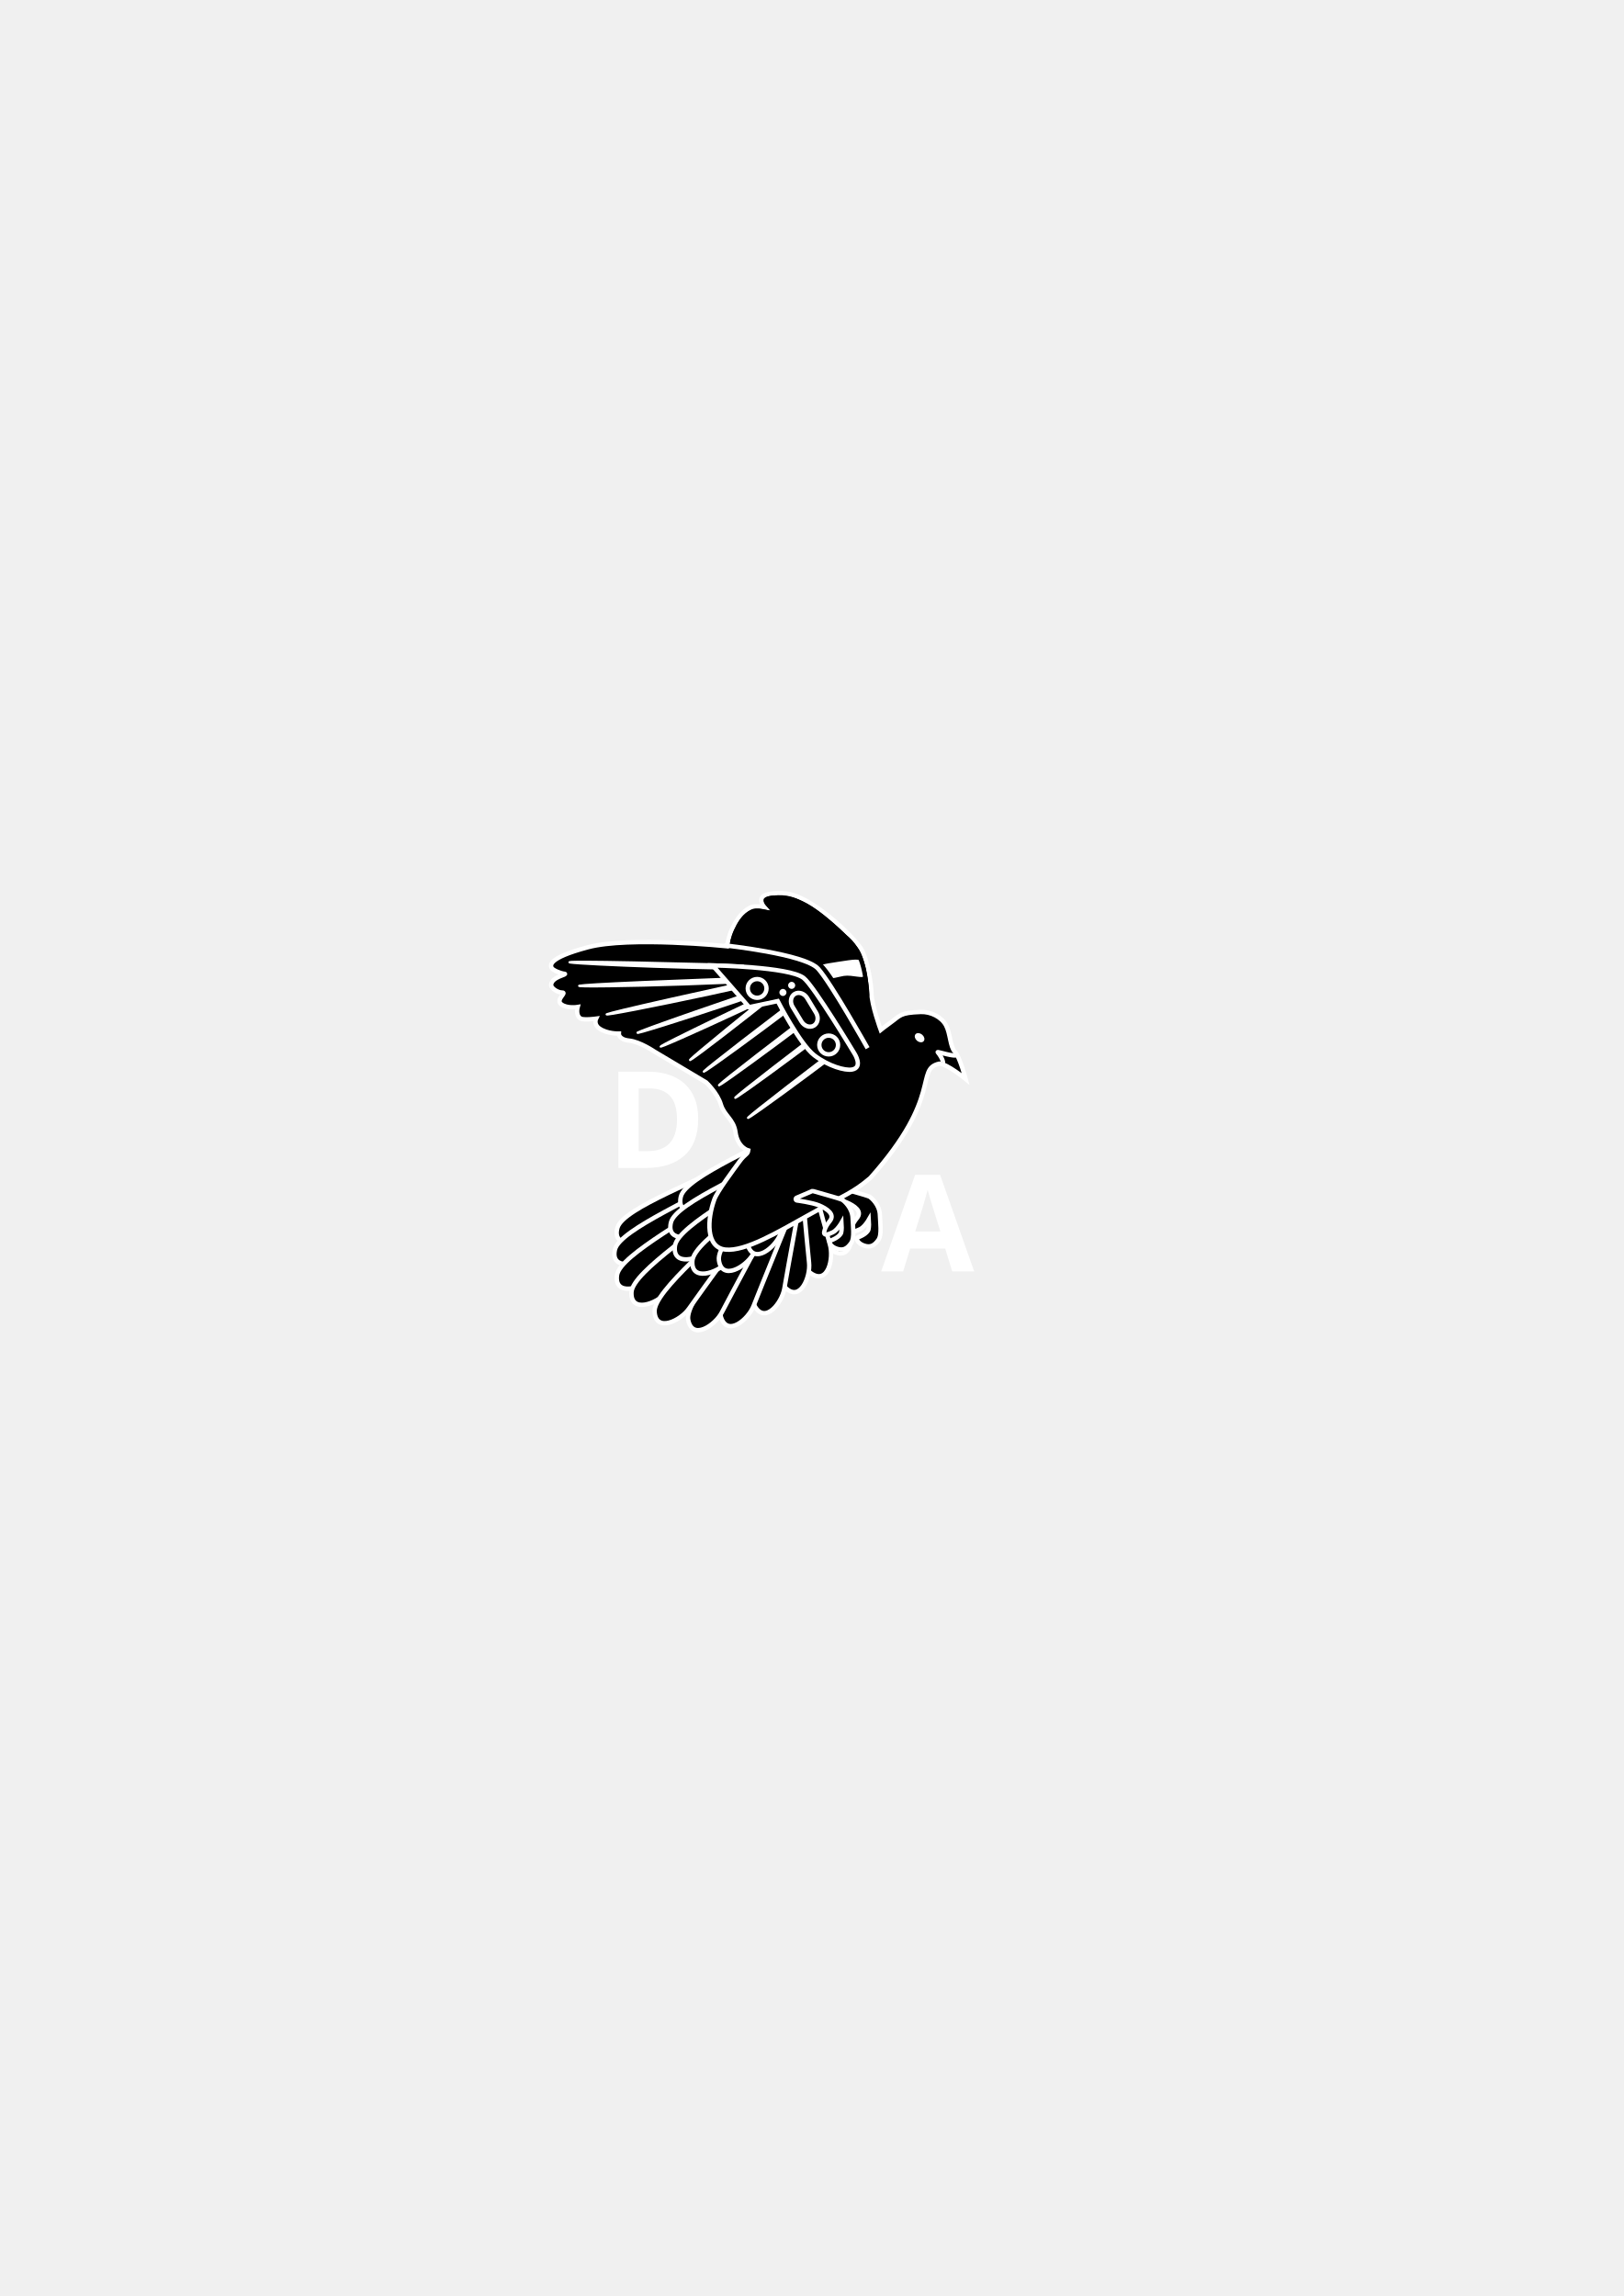
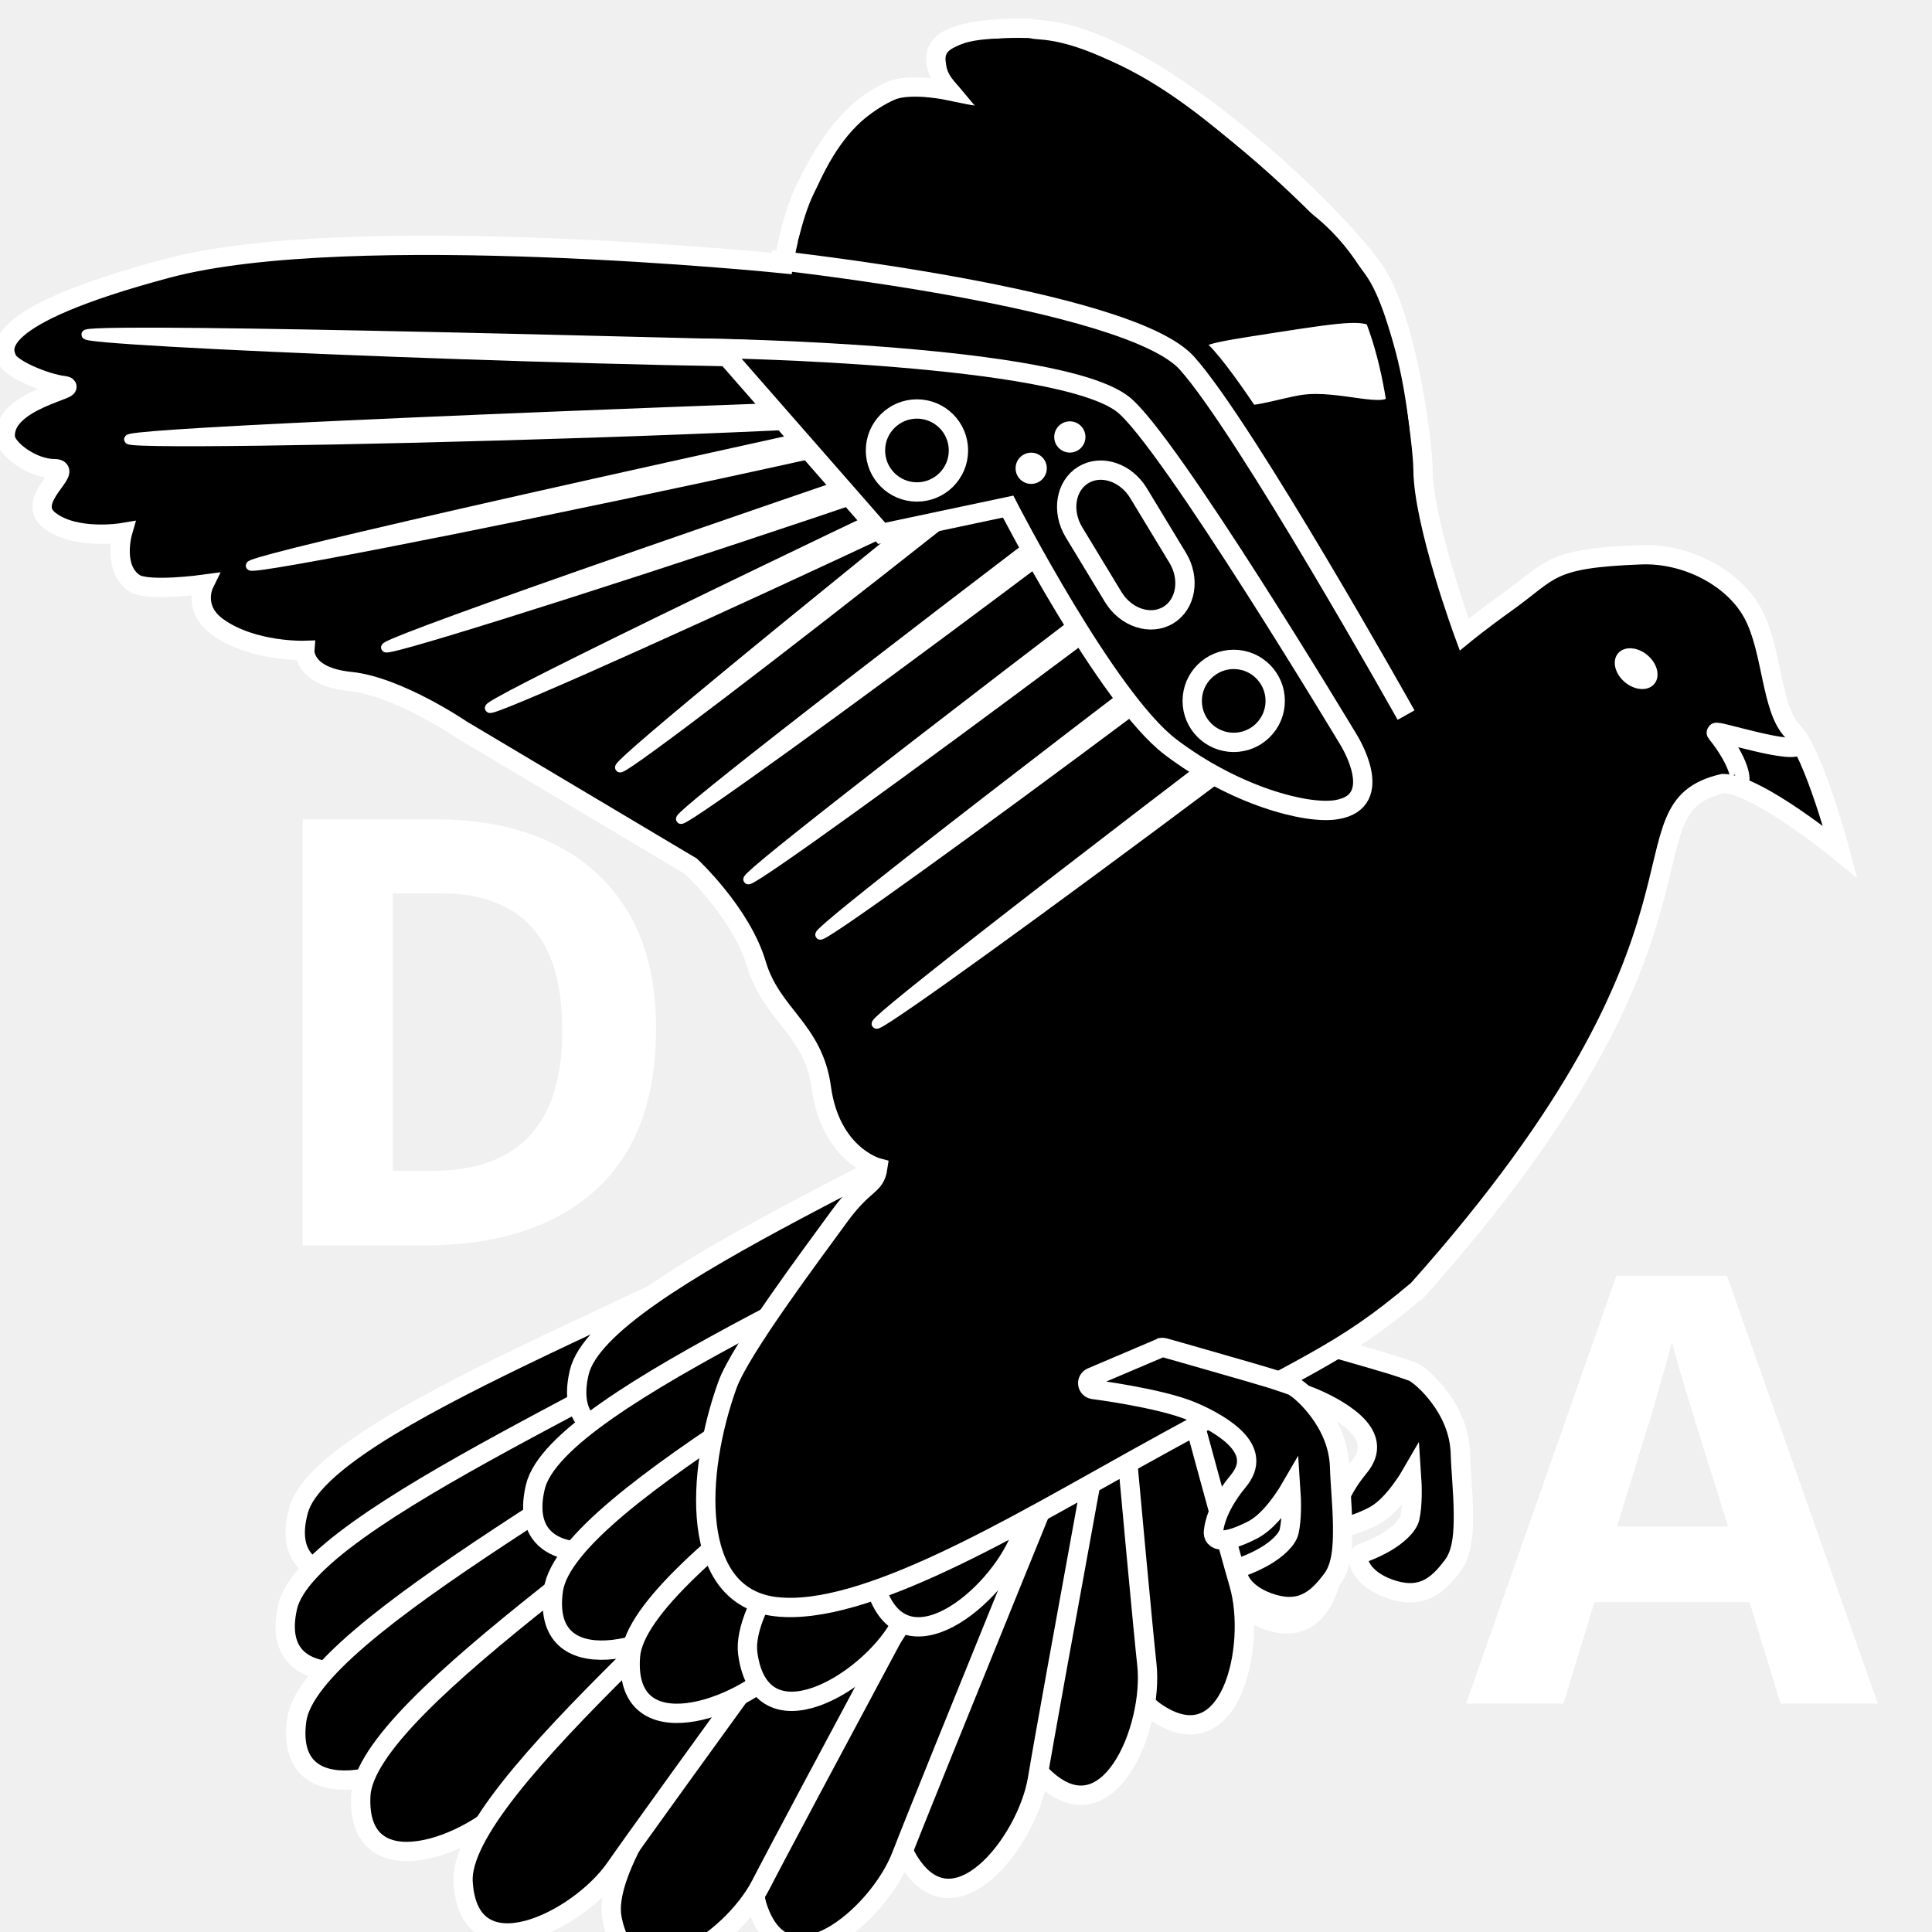
- <svg xmlns="http://www.w3.org/2000/svg" width="744.094" height="1052.362" id="svg3646" version="1.1">
+ <svg xmlns="http://www.w3.org/2000/svg" width="200" height="200" id="svg3646" version="1.1">
  <defs id="defs3648" />
-   <g id="layer1">
-     <g id="g4413" transform="translate(-246.1506,242.892)">
+   <g id="layer1" transform="translate(-280.2047,-267.0809)">
+     <g id="g4413" transform="matrix(1.0,0,0,1.0,-217.9913,103.5659)">
      <path id="path4415" d="m 604.797,172.793 c -6.566,-2.925 5.872,4.604 14.067,8.654 1.419,0.696 2.491,1.203 3.41,1.629 l -0.609,-1.457 c -1.602,-0.996 -3.103,-1.877 -3.103,-1.877 -7.273,-3.813 -11.576,-5.974 -13.765,-6.949 z" style="fill:#ffffff;fill-opacity:1;stroke:#ffffff;stroke-width:0.448;stroke-linecap:butt;stroke-linejoin:miter;stroke-miterlimit:4;stroke-opacity:1;stroke-dasharray:none" />
      <path style="fill:#ffffff;fill-opacity:1;stroke:#ffffff;stroke-width:0.448;stroke-linecap:butt;stroke-linejoin:miter;stroke-miterlimit:4;stroke-opacity:1;stroke-dasharray:none" d="m 595.561,177.13 c -6.947,-1.846 6.528,3.614 15.262,6.311 1.511,0.462 2.65,0.792 3.625,1.067 l -0.832,-1.341 c -1.74,-0.729 -3.361,-1.361 -3.361,-1.361 -7.786,-2.611 -12.378,-4.061 -14.693,-4.676 z" id="path4417" />
      <path id="path4419" d="m 590.086,182.586 c -7.078,-1.252 6.81,3.049 15.741,4.998 1.545,0.333 2.708,0.565 3.702,0.756 l -0.943,-1.266 c -1.795,-0.58 -3.464,-1.071 -3.464,-1.071 -7.979,-1.943 -12.677,-2.999 -15.036,-3.417 z" style="fill:#ffffff;fill-opacity:1;stroke:#ffffff;stroke-width:0.448;stroke-linecap:butt;stroke-linejoin:miter;stroke-miterlimit:4;stroke-opacity:1;stroke-dasharray:none" />
      <text xml:space="preserve" style="font-size:61.778px;font-style:normal;font-variant:normal;font-weight:normal;font-stretch:normal;line-height:125%;letter-spacing:0px;word-spacing:0px;fill:#ffffff;fill-opacity:1;stroke:none;font-family:Alegreya Sans SC;-inkscape-font-specification:Alegreya Sans SC" x="649.964" y="339.878" id="text4421">
        <tspan style="font-weight:bold;fill:#ffffff;-inkscape-font-specification:Alegreya Sans SC Bold" id="tspan4423" x="649.964" y="339.878">A</tspan>
      </text>
      <path d="m 616.438,306.219 a 0.659,0.659 0 0 0 -0.094,0.062 l -7.125,3.031 a 0.659,0.659 0 0 0 0.156,1.25 c 0,0 6.873,0.873 10.188,2.25 1.707,0.709 3.709,1.808 4.812,3.062 0.552,0.627 0.864,1.284 0.906,1.938 0.043,0.654 -0.16,1.385 -0.875,2.25 -1.223,1.479 -1.886,2.791 -2.219,3.75 -0.333,0.959 -0.344,1.594 -0.344,1.594 a 0.659,0.659 0 0 0 0.281,0.562 c 0,0 0.091,0.068 0.156,0.094 0.065,0.026 0.133,0.047 0.219,0.062 0.172,0.03 0.38,0.039 0.656,0 0.553,-0.078 1.366,-0.324 2.656,-0.969 1.475,-0.737 2.685,-2.312 3.594,-3.688 0.263,-0.399 0.235,-0.404 0.438,-0.75 0.1,1.448 0.126,3.215 -0.156,4.531 -0.19,0.885 -1.324,1.895 -2.531,2.594 -1.208,0.699 -2.375,1.094 -2.375,1.094 a 0.659,0.659 0 0 0 -0.438,0.719 c 0,0 0.092,0.564 0.531,1.156 0.439,0.592 1.246,1.283 2.594,1.781 1.56,0.577 2.852,0.578 3.938,0.094 1.085,-0.484 1.893,-1.368 2.719,-2.469 1.003,-1.338 1.119,-3.39 1.094,-5.531 -0.025,-2.142 -0.265,-4.412 -0.312,-6.062 -0.068,-2.377 -1.065,-4.35 -2.125,-5.781 -1.06,-1.431 -2.105,-2.281 -2.625,-2.594 -0.142,-0.085 -0.231,-0.102 -0.375,-0.156 -0.144,-0.054 -0.321,-0.117 -0.531,-0.188 -0.42,-0.14 -0.986,-0.336 -1.625,-0.531 -1.279,-0.391 -2.89,-0.847 -4.5,-1.312 -3.219,-0.932 -6.344,-1.812 -6.344,-1.812 a 0.659,0.659 0 0 0 -0.344,-0.031 z" id="path4425" style="fill:#000000;fill-opacity:1;stroke:#ffffff;stroke-width:2;stroke-linecap:butt;stroke-linejoin:miter;stroke-miterlimit:4;stroke-opacity:1;stroke-dasharray:none" transform="translate(14.46429,-4.642857)" />
      <path style="fill:#000000;fill-opacity:1;stroke:#ffffff;stroke-width:2;stroke-linecap:butt;stroke-linejoin:miter;stroke-miterlimit:4;stroke-opacity:1;stroke-dasharray:none" d="m 609.215,268.078 c 6.339,17.76 10.28,57.846 18.82,62.527 8.54,4.681 9.776,-7.967 7.184,-14.083 -2.592,-6.117 -20.594,-51.1 -20.594,-51.1 z" id="path4427" />
      <path id="path4429" d="m 606.276,276.34 c 4.223,18.378 3.461,58.65 11.397,64.296 7.936,5.646 10.639,-6.772 8.778,-13.149 -1.861,-6.377 -14.492,-53.154 -14.492,-53.154 z" style="fill:#000000;fill-opacity:1;stroke:#ffffff;stroke-width:2;stroke-linecap:butt;stroke-linejoin:miter;stroke-miterlimit:4;stroke-opacity:1;stroke-dasharray:none" />
      <path style="fill:#000000;fill-opacity:1;stroke:#ffffff;stroke-width:2;stroke-linecap:butt;stroke-linejoin:miter;stroke-miterlimit:4;stroke-opacity:1;stroke-dasharray:none" d="m 605.904,281.941 c 0.977,18.832 -6.747,58.363 0.092,65.298 6.838,6.934 11.651,-4.827 10.922,-11.43 -0.729,-6.603 -5.069,-54.86 -5.069,-54.86 z" id="path4431" />
      <path id="path4433" d="m 609.456,292.797 c -4.115,18.403 -22.169,54.409 -17.443,62.925 4.726,8.516 12.519,-1.522 13.59,-8.078 1.071,-6.556 9.846,-54.207 9.846,-54.207 z" style="fill:#000000;fill-opacity:1;stroke:#ffffff;stroke-width:2;stroke-linecap:butt;stroke-linejoin:miter;stroke-miterlimit:4;stroke-opacity:1;stroke-dasharray:none" />
      <path style="fill:#000000;fill-opacity:1;stroke:#ffffff;stroke-width:2;stroke-linecap:butt;stroke-linejoin:miter;stroke-miterlimit:4;stroke-opacity:1;stroke-dasharray:none" d="m 606.457,302.711 c -7.779,17.178 -32.792,48.749 -29.901,58.05 2.891,9.3 12.567,1.061 14.951,-5.139 2.385,-6.201 20.686,-51.063 20.686,-51.063 z" id="path4435" />
      <path id="path4437" d="m 597.424,307.567 c -9.55,16.26 -37.759,45.012 -35.866,54.566 1.892,9.554 12.384,2.383 15.41,-3.531 3.026,-5.914 25.965,-48.591 25.965,-48.591 z" style="fill:#000000;fill-opacity:1;stroke:#ffffff;stroke-width:2;stroke-linecap:butt;stroke-linejoin:miter;stroke-miterlimit:4;stroke-opacity:1;stroke-dasharray:none" />
      <path style="fill:#000000;fill-opacity:1;stroke:#ffffff;stroke-width:2;stroke-linecap:butt;stroke-linejoin:miter;stroke-miterlimit:4;stroke-opacity:1;stroke-dasharray:none" d="m 585.636,287.172 c -15.828,10.25 -53.935,23.297 -56.529,32.685 -2.593,9.388 10,7.684 15.357,3.756 5.357,-3.929 45,-31.786 45,-31.786 z" id="path4439" />
      <text id="text4441" y="292.449" x="523.964" style="font-size:61.778px;font-style:normal;font-variant:normal;font-weight:normal;font-stretch:normal;line-height:125%;letter-spacing:0px;word-spacing:0px;fill:#ffffff;fill-opacity:1;stroke:none;font-family:Alegreya Sans SC;-inkscape-font-specification:Alegreya Sans SC" xml:space="preserve">
        <tspan y="292.449" x="523.964" id="tspan4443" style="font-weight:bold;fill:#ffffff;-inkscape-font-specification:Alegreya Sans SC Bold">D</tspan>
      </text>
      <path id="path4445" d="m 582.803,294.455 c -15.302,11.021 -52.717,25.937 -54.843,35.442 -2.126,9.504 10.368,7.18 15.524,2.991 5.156,-4.189 43.372,-33.973 43.372,-33.973 z" style="fill:#000000;fill-opacity:1;stroke:#ffffff;stroke-width:2;stroke-linecap:butt;stroke-linejoin:miter;stroke-miterlimit:4;stroke-opacity:1;stroke-dasharray:none" />
      <path id="path4447" d="m 613.399,270.77 c -15.426,10.847 -53.008,25.338 -55.241,34.817 -2.233,9.48 10.286,7.297 15.489,3.167 5.203,-4.13 43.755,-33.479 43.755,-33.479 z" style="fill:#000000;fill-opacity:1;stroke:#ffffff;stroke-width:2;stroke-linecap:butt;stroke-linejoin:miter;stroke-miterlimit:4;stroke-opacity:1;stroke-dasharray:none" />
      <path style="fill:#000000;fill-opacity:1;stroke:#ffffff;stroke-width:2;stroke-linecap:butt;stroke-linejoin:miter;stroke-miterlimit:4;stroke-opacity:1;stroke-dasharray:none" d="m 580.593,301.677 c -14.325,12.264 -50.358,30.263 -51.68,39.912 -1.322,9.649 10.933,6.286 15.72,1.68 4.787,-4.606 40.373,-37.488 40.373,-37.488 z" id="path4449" />
      <path style="fill:#000000;fill-opacity:1;stroke:#ffffff;stroke-width:2;stroke-linecap:butt;stroke-linejoin:miter;stroke-miterlimit:4;stroke-opacity:1;stroke-dasharray:none" d="m 608.853,282.639 c -15.426,10.847 -53.008,25.338 -55.241,34.817 -2.233,9.48 10.286,7.297 15.489,3.167 5.203,-4.13 43.755,-33.479 43.755,-33.479 z" id="path4451" />
      <path id="path4453" d="m 583.538,305.125 c -13.198,13.469 -47.52,34.549 -47.993,44.277 -0.473,9.728 11.441,5.306 15.807,0.299 4.366,-5.007 36.942,-40.873 36.942,-40.873 z" style="fill:#000000;fill-opacity:1;stroke:#ffffff;stroke-width:2;stroke-linecap:butt;stroke-linejoin:miter;stroke-miterlimit:4;stroke-opacity:1;stroke-dasharray:none" />
      <path style="fill:#000000;fill-opacity:1;stroke:#ffffff;stroke-width:2;stroke-linecap:butt;stroke-linejoin:miter;stroke-miterlimit:4;stroke-opacity:1;stroke-dasharray:none" d="m 589.014,309.101 c -11.651,14.828 -43.471,39.523 -42.881,49.244 0.59,9.721 11.951,4.028 15.745,-1.425 3.794,-5.453 32.267,-44.656 32.267,-44.656 z" id="path4455" />
      <path id="path4457" d="m 607.411,288.514 c -14.401,12.174 -50.546,29.948 -51.928,39.589 -1.382,9.641 10.894,6.354 15.709,1.778 4.816,-4.576 40.607,-37.235 40.607,-37.235 z" style="fill:#000000;fill-opacity:1;stroke:#ffffff;stroke-width:2;stroke-linecap:butt;stroke-linejoin:miter;stroke-miterlimit:4;stroke-opacity:1;stroke-dasharray:none" />
      <path style="fill:#000000;fill-opacity:1;stroke:#ffffff;stroke-width:2;stroke-linecap:butt;stroke-linejoin:miter;stroke-miterlimit:4;stroke-opacity:1;stroke-dasharray:none" d="m 612.669,292.045 c -13.568,13.097 -48.464,33.213 -49.208,42.923 -0.744,9.711 11.288,5.623 15.792,0.739 4.504,-4.883 38.066,-39.829 38.066,-39.829 z" id="path4459" />
      <path id="path4461" d="m 614.514,282.281 c -10.457,15.692 -40.252,42.797 -38.905,52.442 1.347,9.646 12.229,3.082 15.586,-2.65 3.357,-5.733 28.681,-47.04 28.681,-47.04 z" style="fill:#000000;fill-opacity:1;stroke:#ffffff;stroke-width:2;stroke-linecap:butt;stroke-linejoin:miter;stroke-miterlimit:4;stroke-opacity:1;stroke-dasharray:none" />
      <path style="fill:#000000;fill-opacity:1;stroke:#ffffff;stroke-width:2;stroke-linecap:butt;stroke-linejoin:miter;stroke-miterlimit:4;stroke-opacity:1;stroke-dasharray:none" d="m 619.319,269.964 c -7.96,17.095 -33.305,48.401 -30.512,57.731 2.793,9.33 12.555,1.194 15.005,-4.981 2.45,-6.175 21.224,-50.842 21.224,-50.842 z" id="path4463" />
      <path style="fill:#000000;fill-opacity:1;stroke:#ffffff;stroke-width:2;stroke-linecap:butt;stroke-linejoin:miter;stroke-miterlimit:4;stroke-opacity:1;stroke-dasharray:none" d="m 604.156,166.438 c -3.602,-0.009 -6.741,0.396 -8.156,1.406 -2.343,1.673 0.5,5.062 0.5,5.062 0,0 -4.083,-0.859 -6.062,0 -4.798,2.083 -7.329,7.063 -8.844,10.094 -1.515,3.03 -2.281,7.812 -2.281,7.812 0,0 -44.81,-4.582 -63.75,0.469 -18.94,5.051 -17.043,8.455 -16.625,9.438 0.418,0.983 3.855,2.466 5.875,2.719 2.02,0.253 -6.42,1.418 -6.062,5.375 0.108,1.198 2.79,3.219 5.062,3.219 2.273,0 -3.183,3.245 -0.5,5.344 2.683,2.099 7.562,1.281 7.562,1.281 0,0 -1.072,3.752 1.281,5.25 1.389,0.884 7.156,0.094 7.156,0.094 0,0 -1.236,2.531 1.438,4.438 3.63,2.589 9,2.406 9,2.406 0,0 -0.217,2.719 4.719,3.219 4.935,0.5 11.531,5 11.531,5 l 23.719,14.125 c 0,0 5.219,4.852 6.781,10.125 1.562,5.273 5.893,6.72 6.719,12.781 0.957,7.024 5.844,8.312 5.844,8.312 -0.295,1.978 -1.354,1.404 -4.031,5.094 -2.677,3.689 -10.207,13.696 -11.531,17.375 -3.261,9.057 -4.029,21.959 5.062,22.969 9.091,1.01 24.455,-8.229 37.375,-15.406 18.183,-10.102 20.95,-10.588 29.031,-17.406 33.583,-37.645 20.271,-49.778 31.594,-52.406 3.536,0 12.125,7.062 12.125,7.062 0,0 -2.693,-10.181 -4.938,-12.5 -2.245,-2.319 -2.05,-8.329 -4.071,-12.117 -2.02,-3.788 -6.93,-6.302 -11.601,-6.128 -9.64,0.36 -9.229,1.588 -13.92,4.938 -2.64,1.885 -4.389,3.316 -4.389,3.316 0,0 -4.253,-11.514 -4.269,-17.165 -0.007,-2.538 -1.606,-15.108 -4.812,-20.188 -3.267,-5.176 -22.709,-24.413 -34.812,-25.25 -1.255,-0.087 -0.518,-0.153 -1.719,-0.156 z" id="path4465" />
      <path id="path4467" d="m 622.097,200.042 c -0.22,-1.429 0.642,-1.546 8.173,-2.713 7.532,-1.167 9.415,-1.384 10.568,-0.219 0.746,0.754 2.044,5.902 1.568,7.693 -0.476,1.791 -5.736,-0.385 -9.455,0.206 -2.136,0.339 -6.261,1.718 -6.936,0.765 -0.674,-0.953 -3.698,-4.303 -3.918,-5.732 z" style="fill:#ffffff;stroke:#000000;stroke-width:1.211px;stroke-linecap:butt;stroke-linejoin:miter;stroke-opacity:1" />
      <path id="path4469" d="m 599.321,190.596 c 0,0 17.679,3.036 23.75,9.821 6.071,6.786 22.679,36.429 22.679,36.429" style="fill:none;stroke:#000000;stroke-width:2;stroke-linecap:butt;stroke-linejoin:miter;stroke-miterlimit:4;stroke-opacity:1;stroke-dasharray:none" />
      <path style="fill:#ffffff;fill-opacity:1;stroke:#ffffff;stroke-width:1;stroke-linecap:butt;stroke-linejoin:miter;stroke-miterlimit:4;stroke-opacity:1;stroke-dasharray:none" d="m 515.281,197.938 c -28.303,-0.119 23.425,2.394 58.375,3 6.054,0.099 10.65,0.152 14.594,0.188 l -1.5,-1.375 c -6.637,-0.354 -12.906,-0.625 -12.906,-0.625 -30.807,-0.791 -49.128,-1.148 -58.562,-1.188 z" id="path4471" />
      <path style="fill:#ffffff;fill-opacity:1;stroke:#ffffff;stroke-width:1;stroke-linecap:butt;stroke-linejoin:miter;stroke-miterlimit:4;stroke-opacity:1;stroke-dasharray:none" d="m 593.062,205.562 c -7.327,0.058 -14.875,0.188 -14.875,0.188 -123.183,4.589 -46.621,3.966 -0.062,1.844 6.903,-0.321 12.066,-0.58 16.25,-0.812 l -1.312,-1.219 z" id="path4473" />
      <path style="fill:#ffffff;fill-opacity:1;stroke:#ffffff;stroke-width:1;stroke-linecap:butt;stroke-linejoin:miter;stroke-miterlimit:4;stroke-opacity:1;stroke-dasharray:none" d="m 593.719,206.156 c -1.685,0.331 -4.562,0.906 -4.562,0.906 -120.415,26.368 -45.194,12.16 0.25,1.812 2.201,-0.503 3.912,-0.905 5.812,-1.344 l -1.5,-1.375 z" id="path4475" />
      <path style="fill:#ffffff;fill-opacity:1;stroke:#ffffff;stroke-width:1;stroke-linecap:butt;stroke-linejoin:miter;stroke-miterlimit:4;stroke-opacity:1;stroke-dasharray:none" d="m 597.406,209.562 c -109.346,37.292 -42.102,16.584 1.562,1.406 l -1.562,-1.406 z" id="path4477" />
      <path style="fill:#ffffff;fill-opacity:1;stroke:#ffffff;stroke-width:1;stroke-linecap:butt;stroke-linejoin:miter;stroke-miterlimit:4;stroke-opacity:1;stroke-dasharray:none" d="m 599.812,211.781 c -92.006,43.851 -39.084,20.722 1.5,1.344 l -1.5,-1.344 z" id="path4479" />
      <path style="fill:#ffffff;fill-opacity:1;stroke:#ffffff;stroke-width:1;stroke-linecap:butt;stroke-linejoin:miter;stroke-miterlimit:4;stroke-opacity:1;stroke-dasharray:none" d="m 599.938,211.875 c -66.212,53.343 -31.304,27.346 1.406,1.281 L 599.938,211.875 z" id="path4481" />
      <path style="fill:#ffffff;fill-opacity:1;stroke:#ffffff;stroke-width:1;stroke-linecap:butt;stroke-linejoin:miter;stroke-miterlimit:4;stroke-opacity:1;stroke-dasharray:none" d="m 606.969,218.312 c -67.422,51.417 -31.981,26.402 1.375,1.25 l -1.375,-1.25 z" id="path4483" />
      <path style="fill:#ffffff;fill-opacity:1;stroke:#ffffff;stroke-width:1;stroke-linecap:butt;stroke-linejoin:miter;stroke-miterlimit:4;stroke-opacity:1;stroke-dasharray:none" d="m 613.844,224.625 c -67.239,51.279 -31.937,26.397 1.375,1.281 l -1.375,-1.281 z" id="path4485" />
      <path style="fill:#ffffff;fill-opacity:1;stroke:#ffffff;stroke-width:1;stroke-linecap:butt;stroke-linejoin:miter;stroke-miterlimit:4;stroke-opacity:1;stroke-dasharray:none" d="m 620.625,230.875 c -65.888,50.262 -31.62,26.102 1.375,1.25 l -1.375,-1.25 z" id="path4487" />
      <path style="fill:#ffffff;fill-opacity:1;stroke:#ffffff;stroke-width:1;stroke-linecap:butt;stroke-linejoin:miter;stroke-miterlimit:4;stroke-opacity:1;stroke-dasharray:none" d="m 628.75,238.344 c -70.554,53.775 -32.631,26.975 1.406,1.25 l -1.406,-1.25 z" id="path4489" />
      <path style="fill:none;stroke:#000000;stroke-width:2;stroke-linecap:butt;stroke-linejoin:miter;stroke-miterlimit:4;stroke-opacity:1;stroke-dasharray:none" d="m 602.906,168.469 c -1.767,0.06 -8.036,-0.077 -4.906,3.094 5.931,5.423 0.885,3.884 -3.906,3.031 -7.008,-0.449 -10.568,8.065 -12.25,13.875 1.245,4.096 9.468,5.002 13.136,7.988 12.367,5.908 24.442,13.046 36.989,18.2 3.032,-1.224 11.452,2.317 11.562,-1.469 -0.595,-9.69 -2.151,-20.626 -10.344,-26.906 -8.441,-7.619 -18.044,-17.647 -30.281,-17.812 z" id="path4491" />
      <path style="fill:#000000;fill-opacity:1;stroke:#ffffff;stroke-width:2;stroke-linecap:butt;stroke-linejoin:miter;stroke-miterlimit:4;stroke-opacity:1;stroke-dasharray:none" d="m 572.715,199.595 c 0,0 35.018,0.578 41.711,5.755 4.67,3.612 23.36,34.724 23.36,34.724 0,0 4.052,6.396 -1.24,7.259 -3.159,0.515 -10.605,-1.487 -17.195,-6.501 -6.59,-5.014 -16.794,-24.875 -16.794,-24.875 l -13.092,2.771 z" id="path4493" />
      <path transform="matrix(0.1603511,0,0,0.1603511,675.103,473.2981)" d="m -280,-1479.424 c 0,14.793 -11.992,26.786 -26.786,26.786 -14.793,0 -26.786,-11.992 -26.786,-26.786 0,-14.793 11.992,-26.786 26.786,-26.786 14.793,0 26.786,11.992 26.786,26.786 z" id="path4495" style="fill:#000000;fill-opacity:1;stroke:#ffffff;stroke-width:12.473;stroke-linecap:round;stroke-linejoin:miter;stroke-miterlimit:4.2;stroke-opacity:1;stroke-dasharray:none;stroke-dashoffset:0" />
      <path style="fill:#000000;fill-opacity:1;stroke:#ffffff;stroke-width:12.473;stroke-linecap:round;stroke-linejoin:miter;stroke-miterlimit:4.2;stroke-opacity:1;stroke-dasharray:none;stroke-dashoffset:0" id="path4497" d="m -280,-1479.424 c 0,14.793 -11.992,26.786 -26.786,26.786 -14.793,0 -26.786,-11.992 -26.786,-26.786 0,-14.793 11.992,-26.786 26.786,-26.786 14.793,0 26.786,11.992 26.786,26.786 z" transform="matrix(0.1603511,0,0,0.1603511,642.3122,447.3746)" />
      <rect style="fill:#000000;fill-opacity:1;stroke:#ffffff;stroke-width:2;stroke-linecap:round;stroke-linejoin:miter;stroke-miterlimit:4.2;stroke-opacity:1;stroke-dasharray:none;stroke-dashoffset:0" id="rect4499" width="16.97" height="7.812" x="498.165" y="-415.71" rx="4.573" ry="4.913" transform="matrix(0.5181821,0.8552703,-0.8552703,0.5181821,0,0)" />
      <path style="fill:#ffffff;fill-opacity:1;stroke:#ffffff;stroke-width:12.473;stroke-linecap:round;stroke-linejoin:miter;stroke-miterlimit:4.2;stroke-opacity:1;stroke-dasharray:none;stroke-dashoffset:0" id="path4501" d="m -280,-1479.424 c 0,14.793 -11.992,26.786 -26.786,26.786 -14.793,0 -26.786,-11.992 -26.786,-26.786 0,-14.793 11.992,-26.786 26.786,-26.786 14.793,0 26.786,11.992 26.786,26.786 z" transform="matrix(0.05677851,0.04803103,-0.0356573,0.04215126,632.2365,309.8292)" />
      <path style="fill:none;stroke:#ffffff;stroke-width:2;stroke-linecap:butt;stroke-linejoin:miter;stroke-miterlimit:4;stroke-opacity:1;stroke-dasharray:none" d="m 578.036,190.398 c 0,0 36.964,3.929 43.036,10.714 6.071,6.786 22.679,36.429 22.679,36.429" id="path4503" />
      <path transform="translate(1.964286,-3.214286)" style="fill:#000000;fill-opacity:1;stroke:#ffffff;stroke-width:2;stroke-linecap:butt;stroke-linejoin:miter;stroke-miterlimit:4;stroke-opacity:1;stroke-dasharray:none" id="path4505" d="m 616.438,306.219 a 0.659,0.659 0 0 0 -0.094,0.062 l -7.125,3.031 a 0.659,0.659 0 0 0 0.156,1.25 c 0,0 6.873,0.873 10.188,2.25 1.707,0.709 3.709,1.808 4.812,3.062 0.552,0.627 0.864,1.284 0.906,1.938 0.043,0.654 -0.16,1.385 -0.875,2.25 -1.223,1.479 -1.886,2.791 -2.219,3.75 -0.333,0.959 -0.344,1.594 -0.344,1.594 a 0.659,0.659 0 0 0 0.281,0.562 c 0,0 0.091,0.068 0.156,0.094 0.065,0.026 0.133,0.047 0.219,0.062 0.172,0.03 0.38,0.039 0.656,0 0.553,-0.078 1.366,-0.324 2.656,-0.969 1.475,-0.737 2.685,-2.312 3.594,-3.688 0.263,-0.399 0.235,-0.404 0.438,-0.75 0.1,1.448 0.126,3.215 -0.156,4.531 -0.19,0.885 -1.324,1.895 -2.531,2.594 -1.208,0.699 -2.375,1.094 -2.375,1.094 a 0.659,0.659 0 0 0 -0.438,0.719 c 0,0 0.092,0.564 0.531,1.156 0.439,0.592 1.246,1.283 2.594,1.781 1.56,0.577 2.852,0.578 3.938,0.094 1.085,-0.484 1.893,-1.368 2.719,-2.469 1.003,-1.338 1.119,-3.39 1.094,-5.531 -0.025,-2.142 -0.265,-4.412 -0.312,-6.062 -0.068,-2.377 -1.065,-4.35 -2.125,-5.781 -1.06,-1.431 -2.105,-2.281 -2.625,-2.594 -0.142,-0.085 -0.231,-0.102 -0.375,-0.156 -0.144,-0.054 -0.321,-0.117 -0.531,-0.188 -0.42,-0.14 -0.986,-0.336 -1.625,-0.531 -1.279,-0.391 -2.89,-0.847 -4.5,-1.312 -3.219,-0.932 -6.344,-1.812 -6.344,-1.812 a 0.659,0.659 0 0 0 -0.344,-0.031 z" />
      <path style="fill:none;stroke:#ffffff;stroke-width:2;stroke-linecap:butt;stroke-linejoin:miter;stroke-miterlimit:4;stroke-opacity:1;stroke-dasharray:none" d="m 678.14,244.618 c 0.44,-0.175 0.144,-2.249 -2.272,-5.256 -0.314,-0.391 8.273,2.43 8.548,1.218" id="path4507" />
      <path style="fill:#ffffff;fill-opacity:1;stroke:none" id="path4509" d="m -280,-1479.424 c 0,14.793 -11.992,26.786 -26.786,26.786 -14.793,0 -26.786,-11.992 -26.786,-26.786 0,-14.793 11.992,-26.786 26.786,-26.786 14.793,0 26.786,11.992 26.786,26.786 z" transform="matrix(0.06035114,0,0,0.06035114,627.4601,298.0344)" />
      <path transform="matrix(0.06035114,0,0,0.06035114,623.4601,301.2767)" d="m -280,-1479.424 c 0,14.793 -11.992,26.786 -26.786,26.786 -14.793,0 -26.786,-11.992 -26.786,-26.786 0,-14.793 11.992,-26.786 26.786,-26.786 14.793,0 26.786,11.992 26.786,26.786 z" id="path4511" style="fill:#ffffff;fill-opacity:1;stroke:none" />
    </g>
  </g>
</svg>
